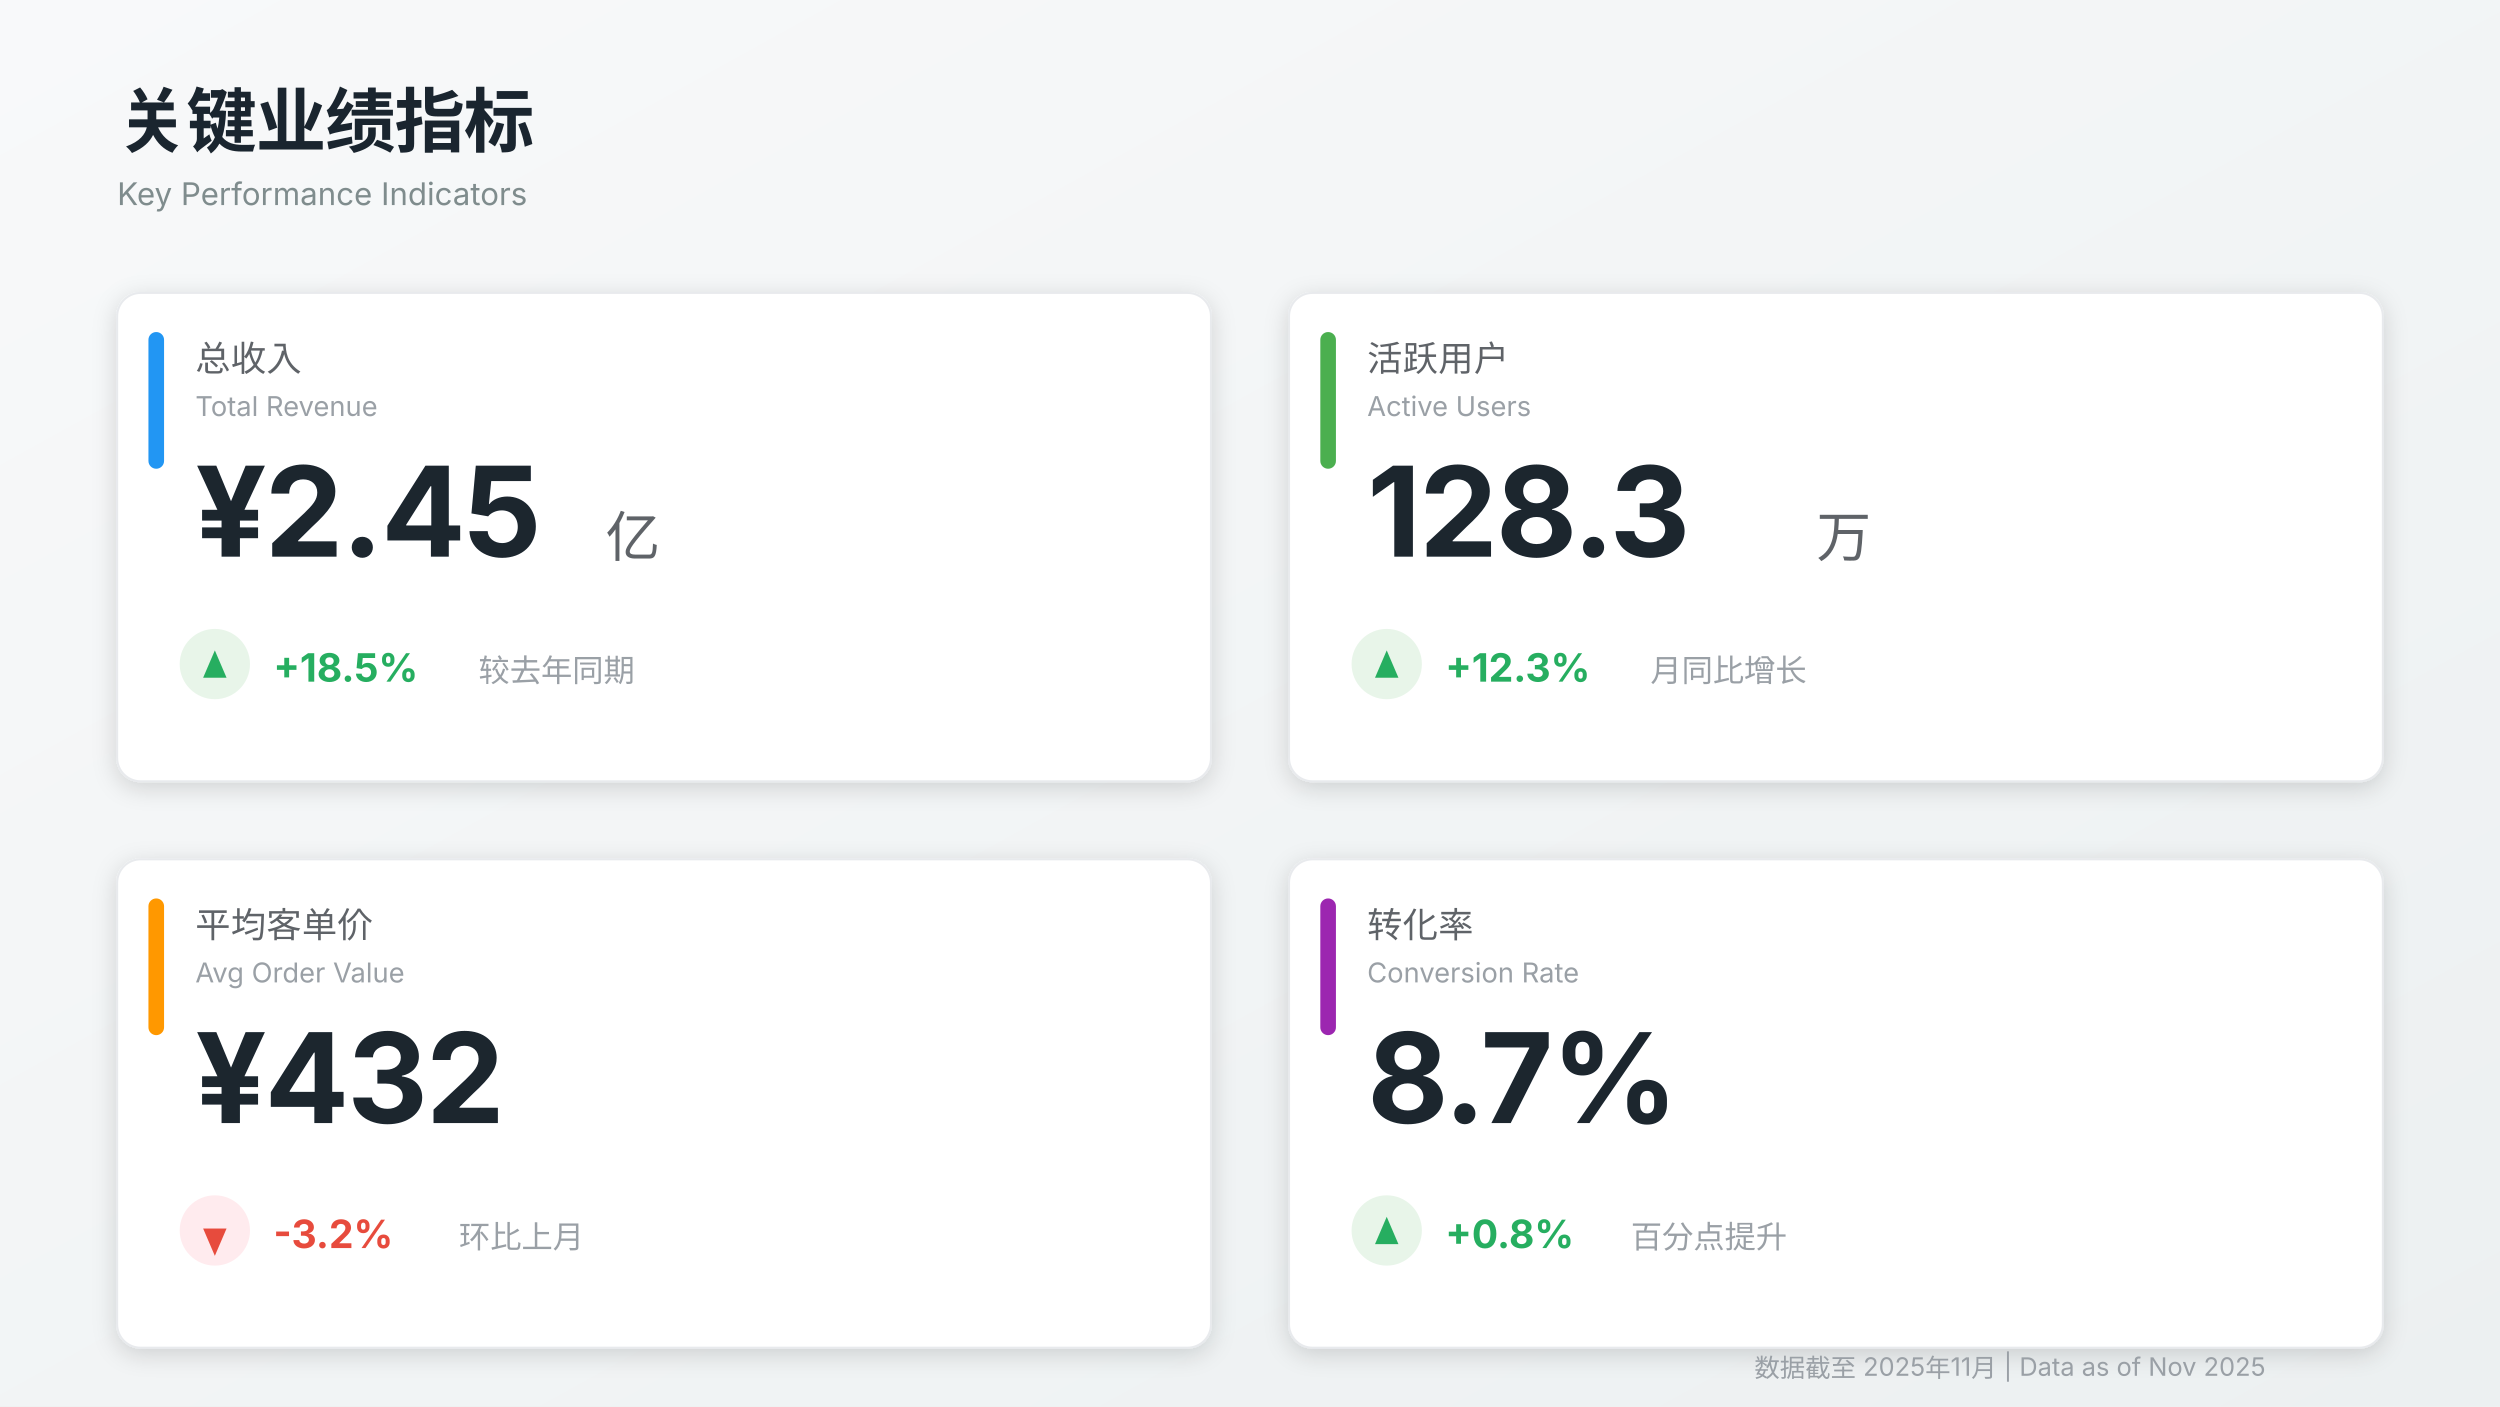
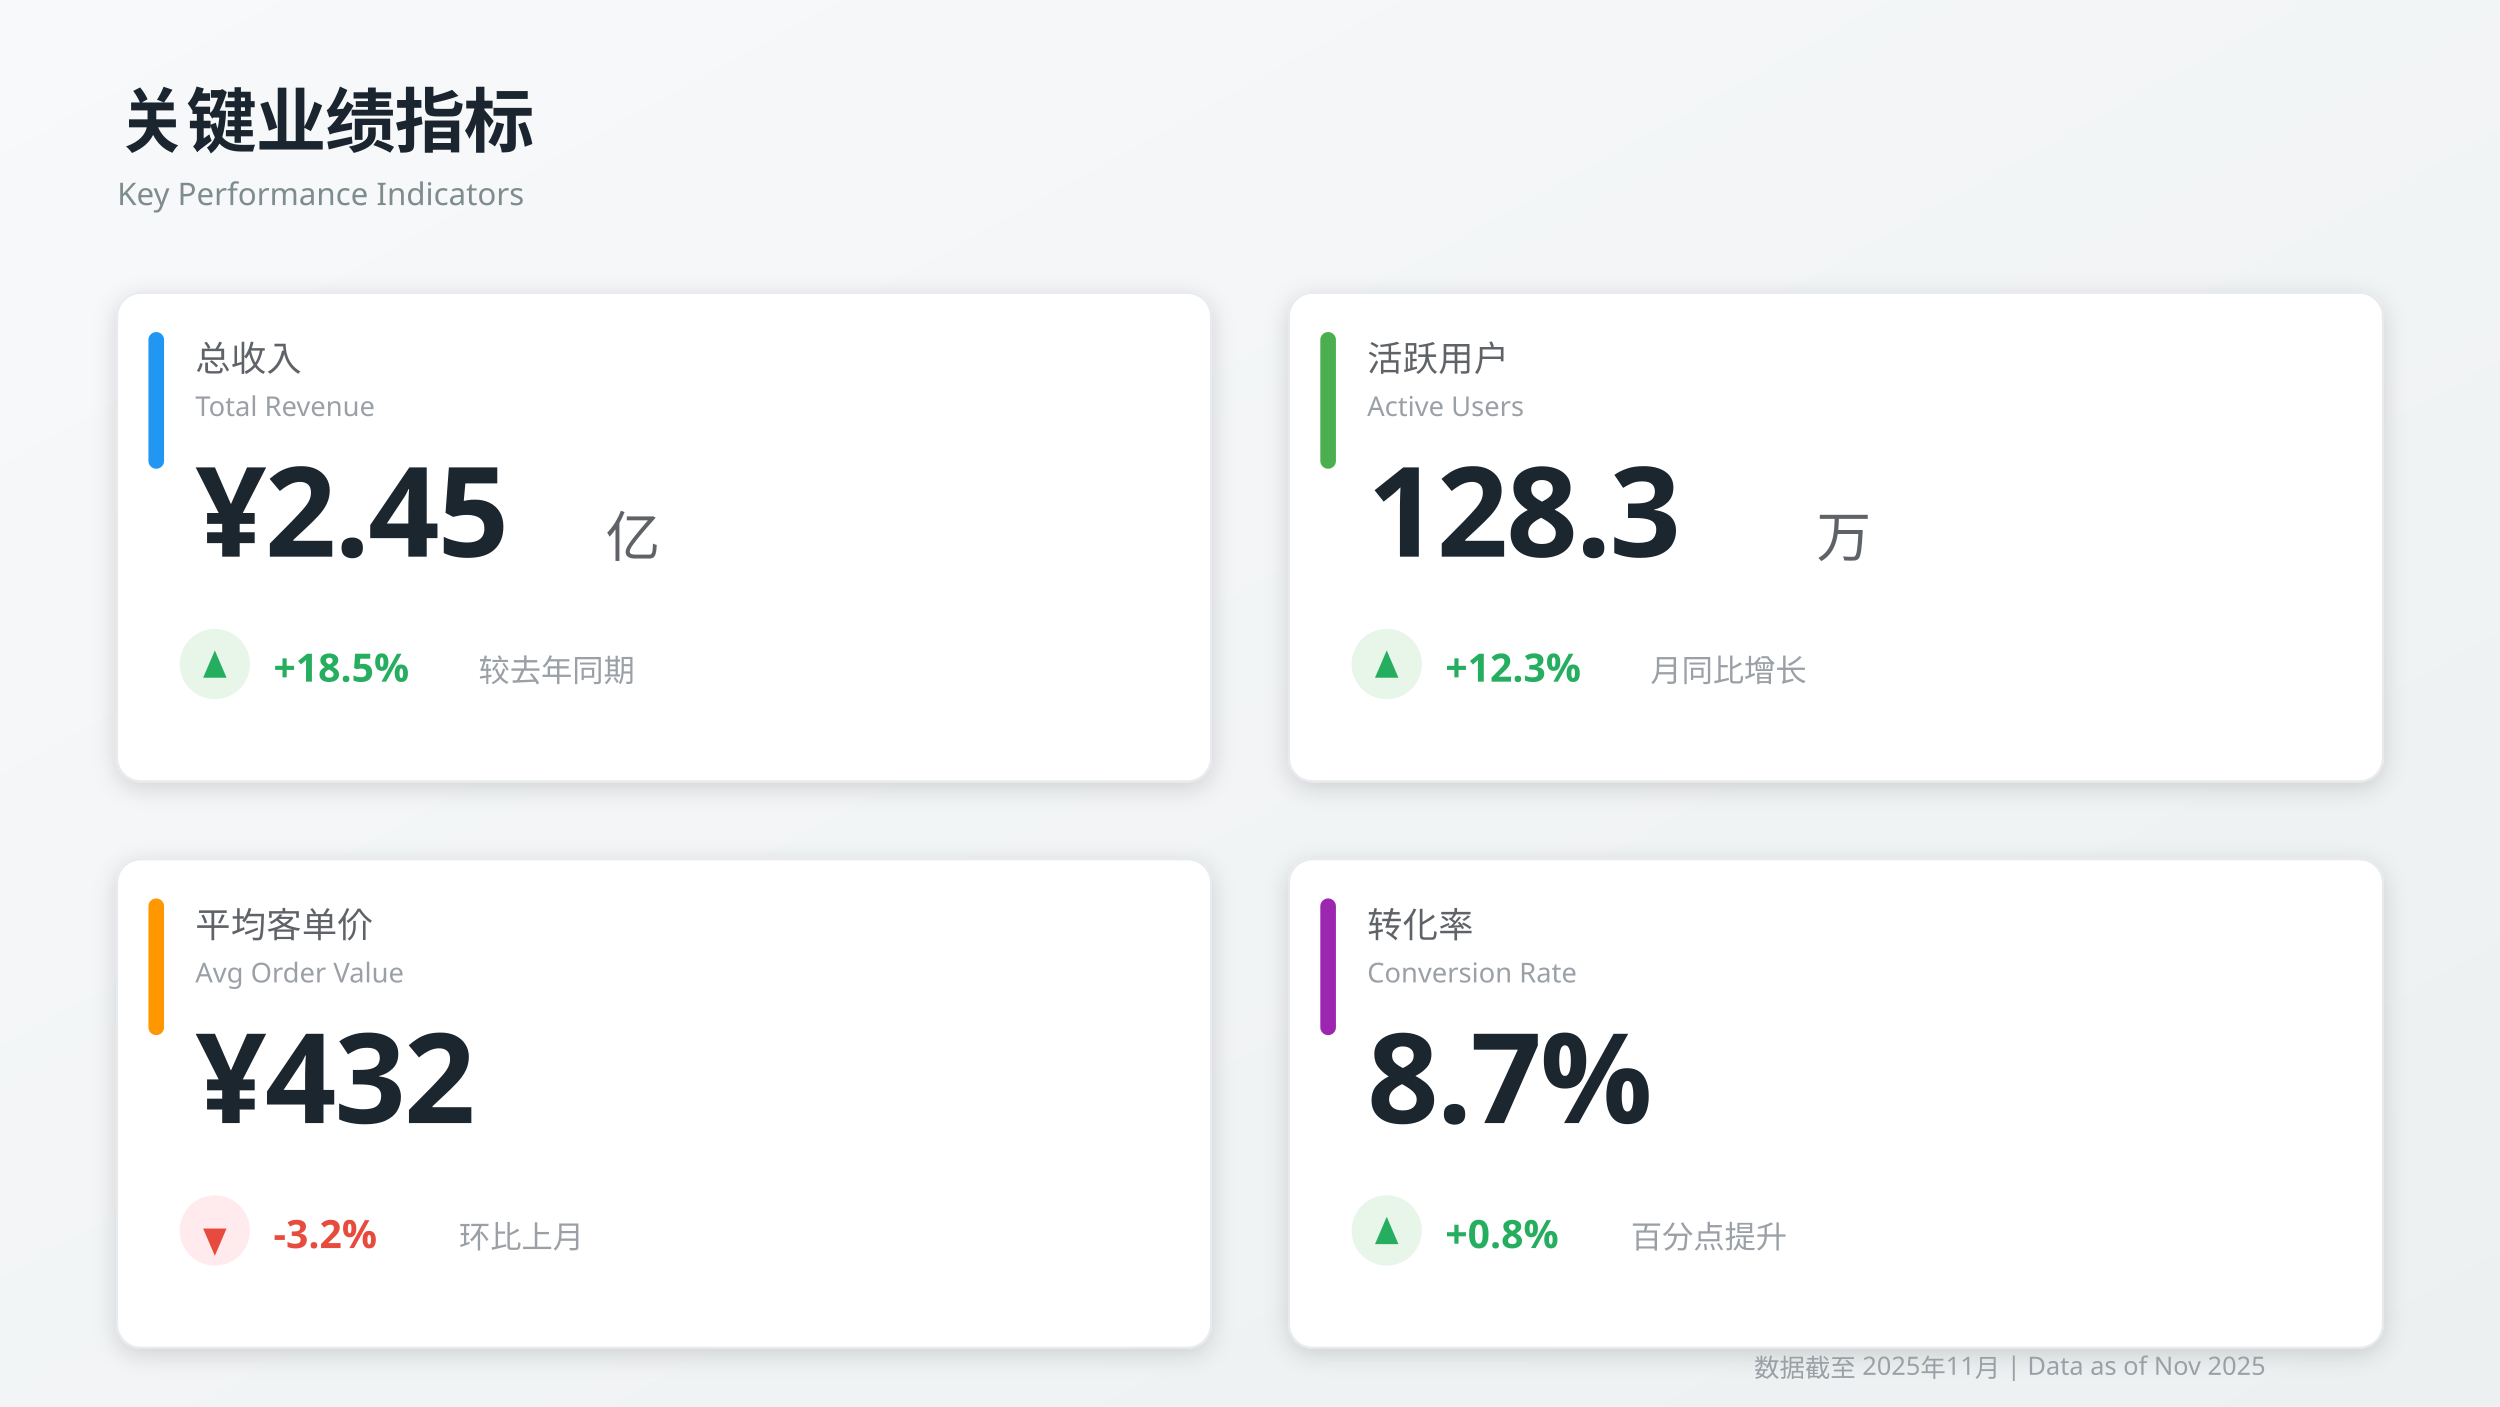
<svg xmlns="http://www.w3.org/2000/svg" viewBox="0 0 1280 720" width="1280" height="720">
  <defs>
    <filter id="cardShadow" x="-30%" y="-30%" width="160%" height="160%">
      <feGaussianBlur in="SourceAlpha" stdDeviation="6" />
      <feOffset dx="0" dy="3" result="offsetblur" />
      <feComponentTransfer>
        <feFuncA type="linear" slope="0.15" />
      </feComponentTransfer>
      <feMerge>
        <feMergeNode />
        <feMergeNode in="SourceGraphic" />
      </feMerge>
    </filter>
    <linearGradient id="bgGradient" x1="0%" y1="0%" x2="100%" y2="100%">
      <stop offset="0%" style="stop-color:#F8F9FA;stop-opacity:1" />
      <stop offset="100%" style="stop-color:#ECF0F1;stop-opacity:1" />
    </linearGradient>
  </defs>
  <rect width="1280" height="720" fill="url(#bgGradient)" />
-   <text x="60" y="75" font-family="-apple-system, BlinkMacSystemFont, 'Segoe UI', sans-serif" font-size="36" font-weight="700" fill="#1A252F" letter-spacing="-0.5">
+   <text x="60" y="75" font-family="思源黑体, Source Han Sans SC" font-size="36" font-weight="700" fill="#1A252F" letter-spacing="-0.5">
    <tspan>关键业绩指标</tspan>
  </text>
-   <text x="60" y="105" font-family="-apple-system, BlinkMacSystemFont, 'Segoe UI', sans-serif" font-size="16" fill="#7F8C8D">
+   <text x="60" y="105" font-family="思源黑体, Source Han Sans SC" font-size="16" fill="#7F8C8D">
    <tspan>Key Performance Indicators</tspan>
  </text>
  <g filter="url(#cardShadow)">
    <rect x="60" y="150" width="560" height="250" rx="12" fill="#FFFFFF" stroke="#E8EAED" stroke-width="1" />
    <rect x="76" y="170" width="8" height="70" rx="4" fill="#2196F3" />
-     <text x="100" y="190" font-family="-apple-system, BlinkMacSystemFont, 'Segoe UI', sans-serif" font-size="18" font-weight="500" fill="#5F6368" letter-spacing="0.2">
+     <text x="100" y="190" font-family="思源黑体, Source Han Sans SC" font-size="18" font-weight="500" fill="#5F6368" letter-spacing="0.2">
      <tspan>总收入</tspan>
    </text>
-     <text x="100" y="213" font-family="-apple-system, BlinkMacSystemFont, 'Segoe UI', sans-serif" font-size="14" fill="#9AA0A6">
+     <text x="100" y="213" font-family="思源黑体, Source Han Sans SC" font-size="14" fill="#9AA0A6">
      <tspan>Total Revenue</tspan>
    </text>
-     <text x="100" y="285" font-family="-apple-system, BlinkMacSystemFont, 'Segoe UI', sans-serif" font-size="64" font-weight="700" fill="#1A252F" letter-spacing="-1">
+     <text x="100" y="285" font-family="思源黑体, Source Han Sans SC" font-size="64" font-weight="700" fill="#1A252F" letter-spacing="-1">
      <tspan>¥2.45</tspan>
    </text>
-     <text x="310" y="285" font-family="-apple-system, BlinkMacSystemFont, 'Segoe UI', sans-serif" font-size="28" font-weight="500" fill="#5F6368">
+     <text x="310" y="285" font-family="思源黑体, Source Han Sans SC" font-size="28" font-weight="500" fill="#5F6368">
      <tspan>亿</tspan>
    </text>
    <circle cx="110" cy="340" r="18" fill="#E8F5E9" />
    <polygon points="110,333 116,347 104,347" fill="#27AE60" />
-     <text x="140" y="349" font-family="-apple-system, BlinkMacSystemFont, 'Segoe UI', sans-serif" font-size="20" font-weight="700" fill="#27AE60">
+     <text x="140" y="349" font-family="思源黑体, Source Han Sans SC" font-size="20" font-weight="700" fill="#27AE60">
      <tspan>+18.5%</tspan>
    </text>
-     <text x="245" y="349" font-family="-apple-system, BlinkMacSystemFont, 'Segoe UI', sans-serif" font-size="16" fill="#9AA0A6">
+     <text x="245" y="349" font-family="思源黑体, Source Han Sans SC" font-size="16" fill="#9AA0A6">
      <tspan>较去年同期</tspan>
    </text>
  </g>
  <g filter="url(#cardShadow)">
    <rect x="660" y="150" width="560" height="250" rx="12" fill="#FFFFFF" stroke="#E8EAED" stroke-width="1" />
    <rect x="676" y="170" width="8" height="70" rx="4" fill="#4CAF50" />
-     <text x="700" y="190" font-family="-apple-system, BlinkMacSystemFont, 'Segoe UI', sans-serif" font-size="18" font-weight="500" fill="#5F6368" letter-spacing="0.2">
+     <text x="700" y="190" font-family="思源黑体, Source Han Sans SC" font-size="18" font-weight="500" fill="#5F6368" letter-spacing="0.2">
      <tspan>活跃用户</tspan>
    </text>
-     <text x="700" y="213" font-family="-apple-system, BlinkMacSystemFont, 'Segoe UI', sans-serif" font-size="14" fill="#9AA0A6">
+     <text x="700" y="213" font-family="思源黑体, Source Han Sans SC" font-size="14" fill="#9AA0A6">
      <tspan>Active Users</tspan>
    </text>
-     <text x="700" y="285" font-family="-apple-system, BlinkMacSystemFont, 'Segoe UI', sans-serif" font-size="64" font-weight="700" fill="#1A252F" letter-spacing="-1">
+     <text x="700" y="285" font-family="思源黑体, Source Han Sans SC" font-size="64" font-weight="700" fill="#1A252F" letter-spacing="-1">
      <tspan>128.3</tspan>
    </text>
-     <text x="930" y="285" font-family="-apple-system, BlinkMacSystemFont, 'Segoe UI', sans-serif" font-size="28" font-weight="500" fill="#5F6368">
+     <text x="930" y="285" font-family="思源黑体, Source Han Sans SC" font-size="28" font-weight="500" fill="#5F6368">
      <tspan>万</tspan>
    </text>
    <circle cx="710" cy="340" r="18" fill="#E8F5E9" />
    <polygon points="710,333 716,347 704,347" fill="#27AE60" />
-     <text x="740" y="349" font-family="-apple-system, BlinkMacSystemFont, 'Segoe UI', sans-serif" font-size="20" font-weight="700" fill="#27AE60">
+     <text x="740" y="349" font-family="思源黑体, Source Han Sans SC" font-size="20" font-weight="700" fill="#27AE60">
      <tspan>+12.3%</tspan>
    </text>
-     <text x="845" y="349" font-family="-apple-system, BlinkMacSystemFont, 'Segoe UI', sans-serif" font-size="16" fill="#9AA0A6">
+     <text x="845" y="349" font-family="思源黑体, Source Han Sans SC" font-size="16" fill="#9AA0A6">
      <tspan>月同比增长</tspan>
    </text>
  </g>
  <g filter="url(#cardShadow)">
    <rect x="60" y="440" width="560" height="250" rx="12" fill="#FFFFFF" stroke="#E8EAED" stroke-width="1" />
    <rect x="76" y="460" width="8" height="70" rx="4" fill="#FF9800" />
-     <text x="100" y="480" font-family="-apple-system, BlinkMacSystemFont, 'Segoe UI', sans-serif" font-size="18" font-weight="500" fill="#5F6368" letter-spacing="0.2">
+     <text x="100" y="480" font-family="思源黑体, Source Han Sans SC" font-size="18" font-weight="500" fill="#5F6368" letter-spacing="0.2">
      <tspan>平均客单价</tspan>
    </text>
-     <text x="100" y="503" font-family="-apple-system, BlinkMacSystemFont, 'Segoe UI', sans-serif" font-size="14" fill="#9AA0A6">
+     <text x="100" y="503" font-family="思源黑体, Source Han Sans SC" font-size="14" fill="#9AA0A6">
      <tspan>Avg Order Value</tspan>
    </text>
-     <text x="100" y="575" font-family="-apple-system, BlinkMacSystemFont, 'Segoe UI', sans-serif" font-size="64" font-weight="700" fill="#1A252F" letter-spacing="-1">
+     <text x="100" y="575" font-family="思源黑体, Source Han Sans SC" font-size="64" font-weight="700" fill="#1A252F" letter-spacing="-1">
      <tspan>¥432</tspan>
    </text>
    <circle cx="110" cy="630" r="18" fill="#FFEBEE" />
    <polygon points="110,643 116,629 104,629" fill="#E74C3C" />
-     <text x="140" y="639" font-family="-apple-system, BlinkMacSystemFont, 'Segoe UI', sans-serif" font-size="20" font-weight="700" fill="#E74C3C">
+     <text x="140" y="639" font-family="思源黑体, Source Han Sans SC" font-size="20" font-weight="700" fill="#E74C3C">
      <tspan>-3.2%</tspan>
    </text>
-     <text x="235" y="639" font-family="-apple-system, BlinkMacSystemFont, 'Segoe UI', sans-serif" font-size="16" fill="#9AA0A6">
+     <text x="235" y="639" font-family="思源黑体, Source Han Sans SC" font-size="16" fill="#9AA0A6">
      <tspan>环比上月</tspan>
    </text>
  </g>
  <g filter="url(#cardShadow)">
    <rect x="660" y="440" width="560" height="250" rx="12" fill="#FFFFFF" stroke="#E8EAED" stroke-width="1" />
    <rect x="676" y="460" width="8" height="70" rx="4" fill="#9C27B0" />
-     <text x="700" y="480" font-family="-apple-system, BlinkMacSystemFont, 'Segoe UI', sans-serif" font-size="18" font-weight="500" fill="#5F6368" letter-spacing="0.2">
+     <text x="700" y="480" font-family="思源黑体, Source Han Sans SC" font-size="18" font-weight="500" fill="#5F6368" letter-spacing="0.2">
      <tspan>转化率</tspan>
    </text>
-     <text x="700" y="503" font-family="-apple-system, BlinkMacSystemFont, 'Segoe UI', sans-serif" font-size="14" fill="#9AA0A6">
+     <text x="700" y="503" font-family="思源黑体, Source Han Sans SC" font-size="14" fill="#9AA0A6">
      <tspan>Conversion Rate</tspan>
    </text>
-     <text x="700" y="575" font-family="-apple-system, BlinkMacSystemFont, 'Segoe UI', sans-serif" font-size="64" font-weight="700" fill="#1A252F" letter-spacing="-1">
+     <text x="700" y="575" font-family="思源黑体, Source Han Sans SC" font-size="64" font-weight="700" fill="#1A252F" letter-spacing="-1">
      <tspan>8.7%</tspan>
    </text>
    <circle cx="710" cy="630" r="18" fill="#E8F5E9" />
    <polygon points="710,623 716,637 704,637" fill="#27AE60" />
-     <text x="740" y="639" font-family="-apple-system, BlinkMacSystemFont, 'Segoe UI', sans-serif" font-size="20" font-weight="700" fill="#27AE60">
+     <text x="740" y="639" font-family="思源黑体, Source Han Sans SC" font-size="20" font-weight="700" fill="#27AE60">
      <tspan>+0.8%</tspan>
    </text>
-     <text x="835" y="639" font-family="-apple-system, BlinkMacSystemFont, 'Segoe UI', sans-serif" font-size="16" fill="#9AA0A6">
+     <text x="835" y="639" font-family="思源黑体, Source Han Sans SC" font-size="16" fill="#9AA0A6">
      <tspan>百分点提升</tspan>
    </text>
  </g>
-   <text x="1160" y="705" font-family="-apple-system, BlinkMacSystemFont, 'Segoe UI', sans-serif" font-size="13" fill="#9AA0A6" text-anchor="end">
+   <text x="1160" y="705" font-family="思源黑体, Source Han Sans SC" font-size="13" fill="#9AA0A6" text-anchor="end">
    <tspan>数据截至 2025年11月 | Data as of Nov 2025</tspan>
  </text>
</svg>
